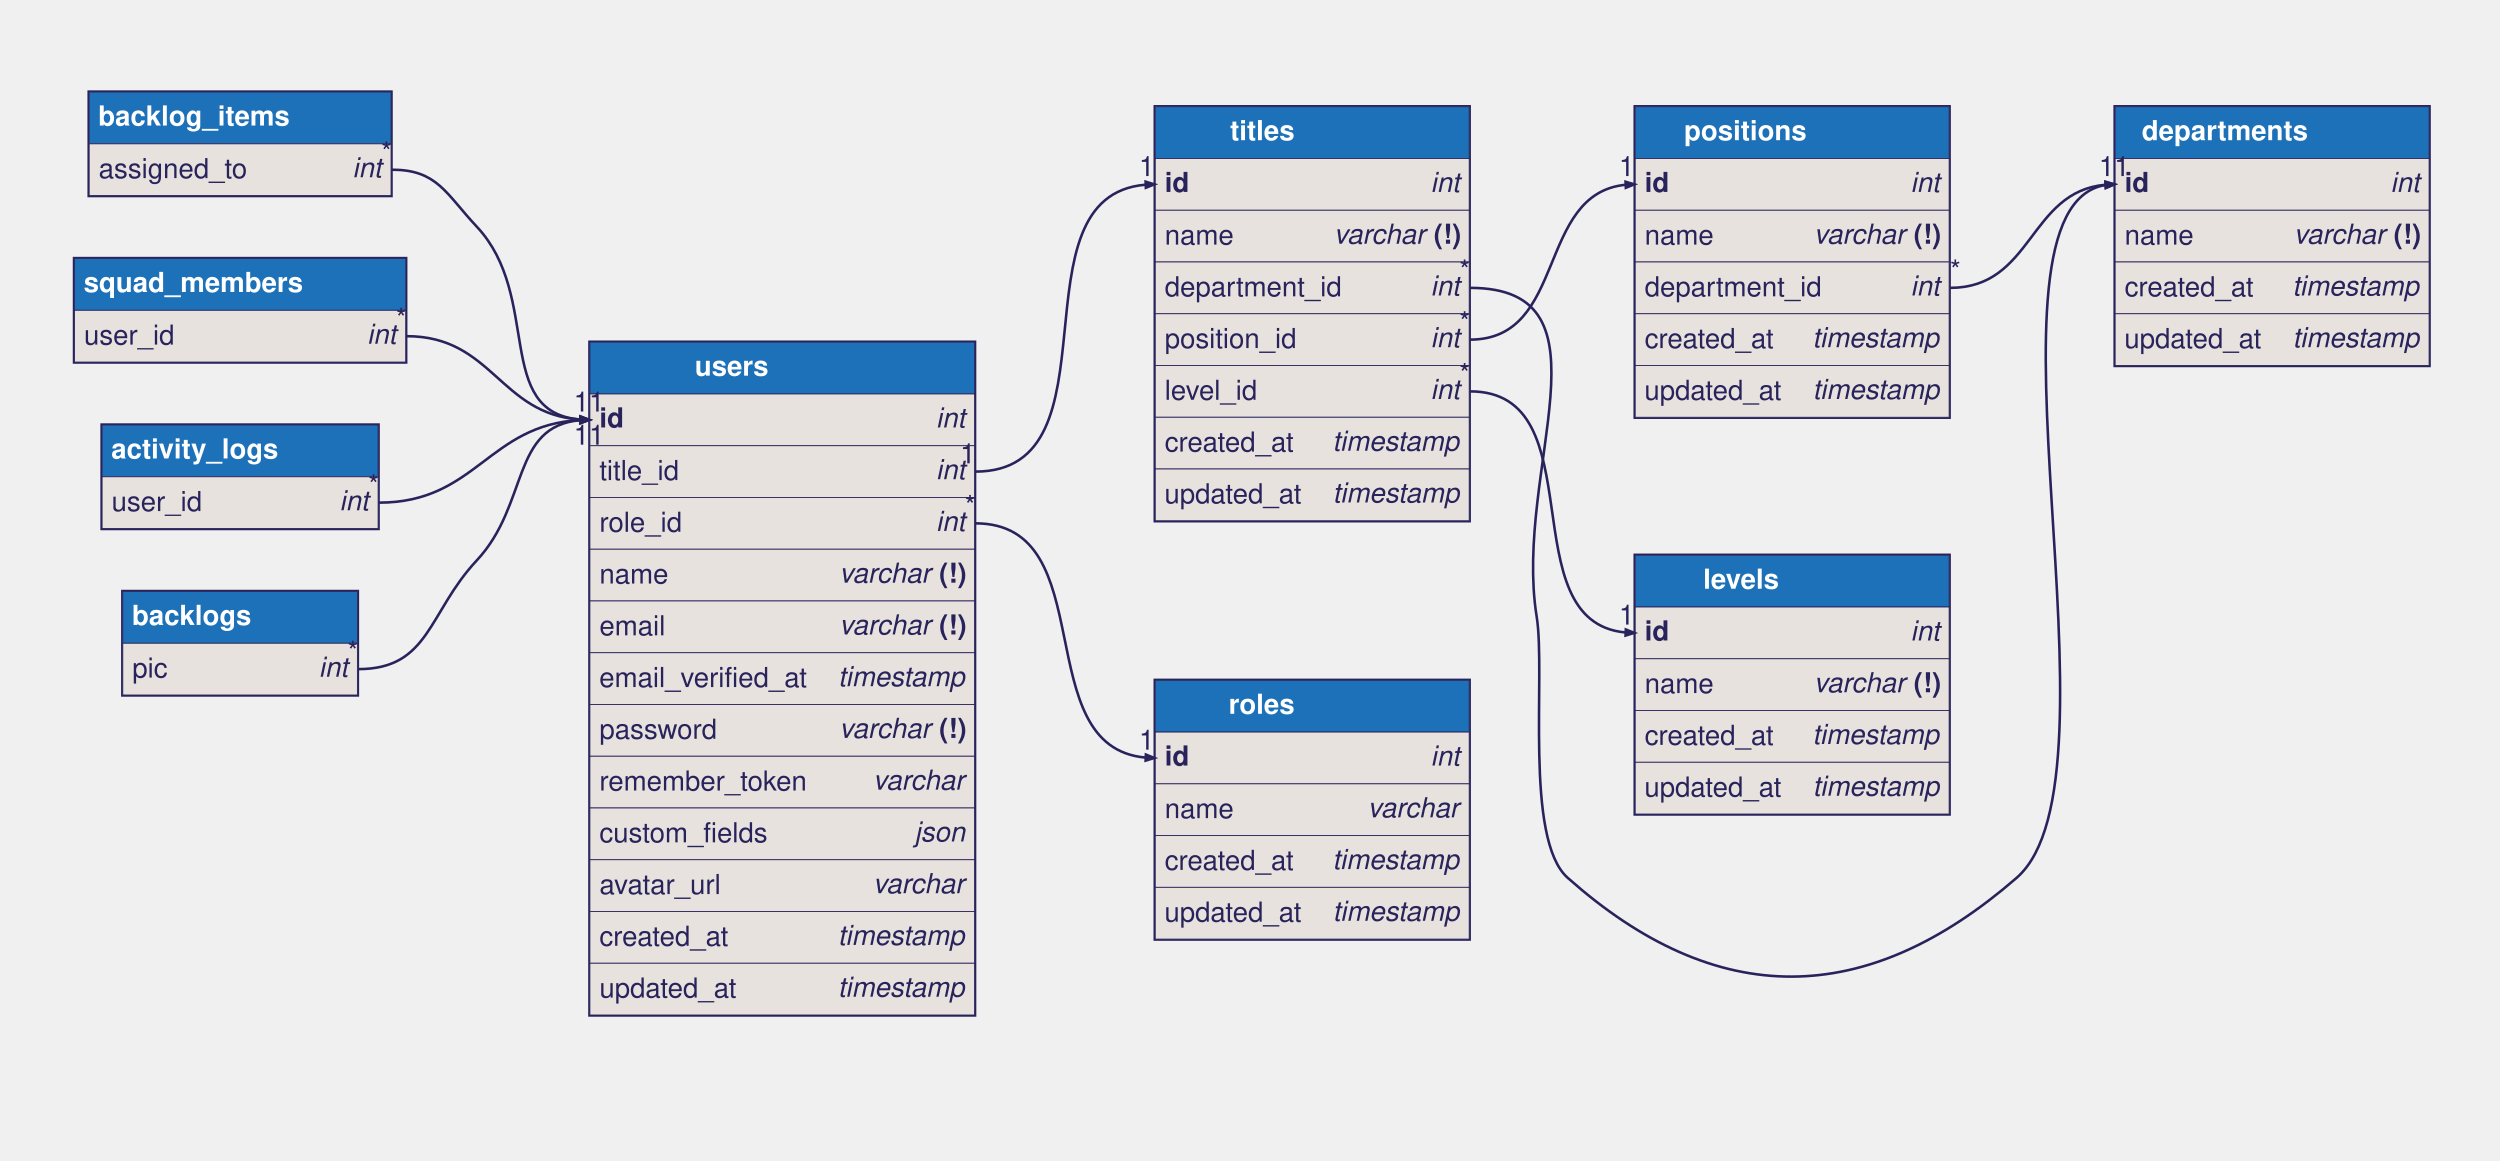
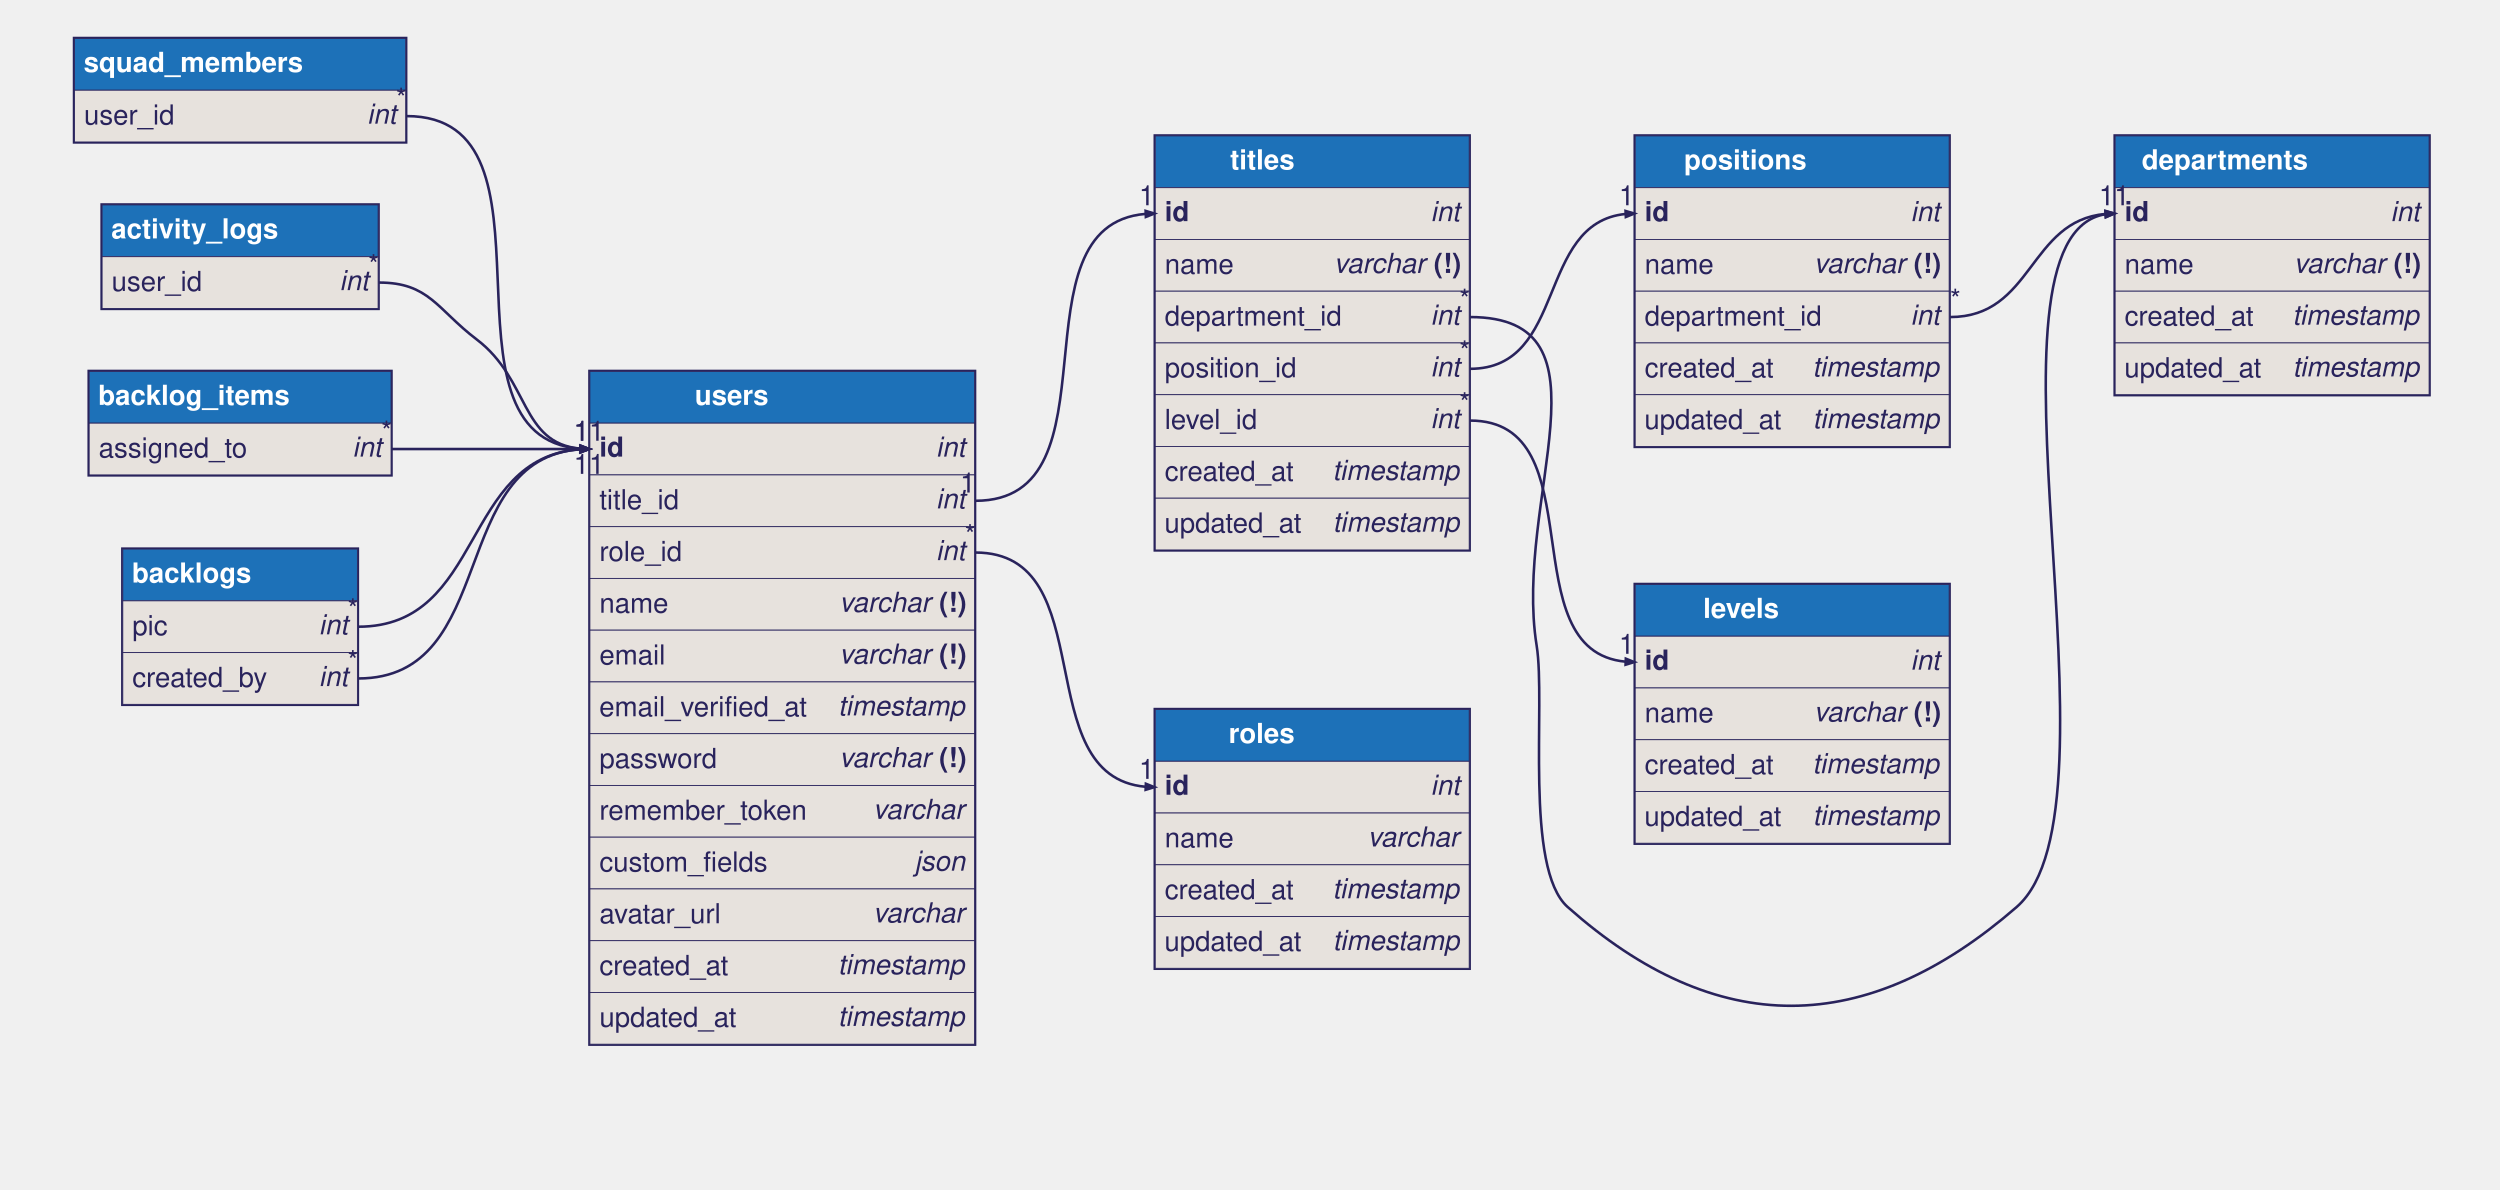
- <svg xmlns="http://www.w3.org/2000/svg" width="2898pt" height="1345pt" viewBox="0.00 0.00 2898.40 1345.05">
-   <g id="graph0" class="graph" transform="scale(1 1) rotate(0) translate(4 1341.05)">
+ <svg xmlns="http://www.w3.org/2000/svg" width="2898pt" height="1379pt" viewBox="0.00 0.00 2898.40 1378.73">
+   <g id="graph0" class="graph" transform="scale(1 1) rotate(0) translate(4 1374.73)">
    <g id="roles" class="node">
      <ellipse fill="none" stroke="black" stroke-width="0" cx="1517.33" cy="-402.37" rx="260.43" ry="214.92" />
      <polygon fill="#1d71b8" stroke="transparent" points="1335.33,-492.37 1335.33,-552.37 1699.33,-552.37 1699.33,-492.37 1335.33,-492.37" />
      <polygon fill="none" stroke="#29235c" points="1335.33,-492.37 1335.33,-552.37 1699.33,-552.37 1699.33,-492.37 1335.33,-492.37" />
      <text text-anchor="start" x="1420.41" y="-513.57" font-family="Helvetica,sans-Serif" font-weight="bold" font-size="32.00" fill="#ffffff">       roles       </text>
      <polygon fill="#e7e2dd" stroke="transparent" points="1335.33,-432.37 1335.33,-492.37 1699.33,-492.37 1699.33,-432.37 1335.33,-432.37" />
      <polygon fill="none" stroke="#29235c" points="1335.33,-432.37 1335.33,-492.37 1699.33,-492.37 1699.33,-432.37 1335.33,-432.37" />
      <text text-anchor="start" x="1346.33" y="-453.57" font-family="Helvetica,sans-Serif" font-weight="bold" font-size="32.00" fill="#29235c">id</text>
      <text text-anchor="start" x="1371.22" y="-453.57" font-family="Helvetica,sans-Serif" font-size="32.00" fill="#29235c">    </text>
      <text text-anchor="start" x="1654.54" y="-453.57" font-family="Helvetica,sans-Serif" font-style="italic" font-size="32.00" fill="#29235c">int</text>
      <polygon fill="#e7e2dd" stroke="transparent" points="1335.33,-372.37 1335.33,-432.37 1699.33,-432.37 1699.33,-372.37 1335.33,-372.37" />
      <polygon fill="none" stroke="#29235c" points="1335.33,-372.37 1335.33,-432.37 1699.33,-432.37 1699.33,-372.37 1335.33,-372.37" />
      <text text-anchor="start" x="1346.33" y="-392.57" font-family="Helvetica,sans-Serif" font-size="32.00" fill="#29235c">name    </text>
      <text text-anchor="start" x="1581.65" y="-393.57" font-family="Helvetica,sans-Serif" font-style="italic" font-size="32.00" fill="#29235c">varchar</text>
      <polygon fill="#e7e2dd" stroke="transparent" points="1335.33,-312.37 1335.33,-372.37 1699.33,-372.37 1699.33,-312.37 1335.33,-312.37" />
      <polygon fill="none" stroke="#29235c" points="1335.33,-312.37 1335.33,-372.37 1699.33,-372.37 1699.33,-312.37 1335.33,-312.37" />
      <text text-anchor="start" x="1346.33" y="-332.57" font-family="Helvetica,sans-Serif" font-size="32.00" fill="#29235c">created_at    </text>
      <text text-anchor="start" x="1540.77" y="-333.57" font-family="Helvetica,sans-Serif" font-style="italic" font-size="32.00" fill="#29235c">timestamp</text>
      <polygon fill="#e7e2dd" stroke="transparent" points="1335.33,-252.37 1335.33,-312.37 1699.33,-312.37 1699.33,-252.37 1335.33,-252.37" />
      <polygon fill="none" stroke="#29235c" points="1335.33,-252.37 1335.33,-312.37 1699.33,-312.37 1699.33,-252.37 1335.33,-252.37" />
      <text text-anchor="start" x="1345.99" y="-272.57" font-family="Helvetica,sans-Serif" font-size="32.00" fill="#29235c">updated_at    </text>
      <text text-anchor="start" x="1541.05" y="-273.57" font-family="Helvetica,sans-Serif" font-style="italic" font-size="32.00" fill="#29235c">timestamp</text>
      <polygon fill="none" stroke="#29235c" stroke-width="2" points="1334.33,-251.37 1334.33,-553.37 1700.33,-553.37 1700.33,-251.37 1334.33,-251.37" />
    </g>
    <g id="levels" class="node">
      <ellipse fill="none" stroke="black" stroke-width="0" cx="2073.76" cy="-547.37" rx="260.43" ry="214.92" />
      <polygon fill="#1d71b8" stroke="transparent" points="1891.76,-637.37 1891.76,-697.37 2255.76,-697.37 2255.76,-637.37 1891.76,-637.37" />
      <polygon fill="none" stroke="#29235c" points="1891.76,-637.37 1891.76,-697.37 2255.76,-697.37 2255.76,-637.37 1891.76,-637.37" />
      <text text-anchor="start" x="1970.62" y="-658.57" font-family="Helvetica,sans-Serif" font-weight="bold" font-size="32.00" fill="#ffffff">       levels       </text>
      <polygon fill="#e7e2dd" stroke="transparent" points="1891.76,-577.37 1891.76,-637.37 2255.76,-637.37 2255.76,-577.37 1891.76,-577.37" />
      <polygon fill="none" stroke="#29235c" points="1891.76,-577.37 1891.76,-637.37 2255.76,-637.37 2255.76,-577.37 1891.76,-577.37" />
      <text text-anchor="start" x="1902.76" y="-598.57" font-family="Helvetica,sans-Serif" font-weight="bold" font-size="32.00" fill="#29235c">id</text>
      <text text-anchor="start" x="1927.65" y="-598.57" font-family="Helvetica,sans-Serif" font-size="32.00" fill="#29235c">    </text>
      <text text-anchor="start" x="2210.97" y="-598.57" font-family="Helvetica,sans-Serif" font-style="italic" font-size="32.00" fill="#29235c">int</text>
      <polygon fill="#e7e2dd" stroke="transparent" points="1891.76,-517.37 1891.76,-577.37 2255.76,-577.37 2255.76,-517.37 1891.76,-517.37" />
      <polygon fill="none" stroke="#29235c" points="1891.76,-517.37 1891.76,-577.37 2255.76,-577.37 2255.76,-517.37 1891.76,-517.37" />
      <text text-anchor="start" x="1902.76" y="-537.57" font-family="Helvetica,sans-Serif" font-size="32.00" fill="#29235c">name    </text>
      <text text-anchor="start" x="2098.99" y="-538.57" font-family="Helvetica,sans-Serif" font-style="italic" font-size="32.00" fill="#29235c">varchar</text>
      <text text-anchor="start" x="2205.67" y="-538.57" font-family="Helvetica,sans-Serif" font-size="32.00" fill="#29235c"> </text>
      <text text-anchor="start" x="2214.56" y="-538.57" font-family="Helvetica,sans-Serif" font-weight="bold" font-size="32.00" fill="#29235c">(!)</text>
      <polygon fill="#e7e2dd" stroke="transparent" points="1891.76,-457.37 1891.76,-517.37 2255.76,-517.37 2255.76,-457.37 1891.76,-457.37" />
      <polygon fill="none" stroke="#29235c" points="1891.76,-457.37 1891.76,-517.37 2255.76,-517.37 2255.76,-457.37 1891.76,-457.37" />
      <text text-anchor="start" x="1902.76" y="-477.57" font-family="Helvetica,sans-Serif" font-size="32.00" fill="#29235c">created_at    </text>
      <text text-anchor="start" x="2097.2" y="-478.57" font-family="Helvetica,sans-Serif" font-style="italic" font-size="32.00" fill="#29235c">timestamp</text>
      <polygon fill="#e7e2dd" stroke="transparent" points="1891.76,-397.37 1891.76,-457.37 2255.76,-457.37 2255.76,-397.37 1891.76,-397.37" />
      <polygon fill="none" stroke="#29235c" points="1891.76,-397.37 1891.76,-457.37 2255.76,-457.37 2255.76,-397.37 1891.76,-397.37" />
      <text text-anchor="start" x="1902.42" y="-417.57" font-family="Helvetica,sans-Serif" font-size="32.00" fill="#29235c">updated_at    </text>
      <text text-anchor="start" x="2097.48" y="-418.57" font-family="Helvetica,sans-Serif" font-style="italic" font-size="32.00" fill="#29235c">timestamp</text>
      <polygon fill="none" stroke="#29235c" stroke-width="2" points="1890.76,-396.37 1890.76,-698.37 2256.76,-698.37 2256.76,-396.37 1890.76,-396.37" />
    </g>
    <g id="positions" class="node">
      <ellipse fill="none" stroke="black" stroke-width="0" cx="2073.76" cy="-1037.37" rx="260.43" ry="257.27" />
      <polygon fill="#1d71b8" stroke="transparent" points="1891.76,-1157.37 1891.76,-1217.37 2255.76,-1217.37 2255.76,-1157.37 1891.76,-1157.37" />
      <polygon fill="none" stroke="#29235c" points="1891.76,-1157.37 1891.76,-1217.37 2255.76,-1217.37 2255.76,-1157.37 1891.76,-1157.37" />
      <text text-anchor="start" x="1948.38" y="-1178.57" font-family="Helvetica,sans-Serif" font-weight="bold" font-size="32.00" fill="#ffffff">       positions       </text>
      <polygon fill="#e7e2dd" stroke="transparent" points="1891.76,-1097.37 1891.76,-1157.37 2255.76,-1157.37 2255.76,-1097.37 1891.76,-1097.37" />
      <polygon fill="none" stroke="#29235c" points="1891.76,-1097.37 1891.76,-1157.37 2255.76,-1157.37 2255.76,-1097.37 1891.76,-1097.37" />
      <text text-anchor="start" x="1902.76" y="-1118.57" font-family="Helvetica,sans-Serif" font-weight="bold" font-size="32.00" fill="#29235c">id</text>
      <text text-anchor="start" x="1927.65" y="-1118.57" font-family="Helvetica,sans-Serif" font-size="32.00" fill="#29235c">    </text>
      <text text-anchor="start" x="2210.97" y="-1118.57" font-family="Helvetica,sans-Serif" font-style="italic" font-size="32.00" fill="#29235c">int</text>
      <polygon fill="#e7e2dd" stroke="transparent" points="1891.76,-1037.37 1891.76,-1097.37 2255.76,-1097.37 2255.76,-1037.37 1891.76,-1037.37" />
      <polygon fill="none" stroke="#29235c" points="1891.76,-1037.37 1891.76,-1097.37 2255.76,-1097.37 2255.76,-1037.37 1891.76,-1037.37" />
      <text text-anchor="start" x="1902.76" y="-1057.57" font-family="Helvetica,sans-Serif" font-size="32.00" fill="#29235c">name    </text>
      <text text-anchor="start" x="2098.99" y="-1058.57" font-family="Helvetica,sans-Serif" font-style="italic" font-size="32.00" fill="#29235c">varchar</text>
      <text text-anchor="start" x="2205.67" y="-1058.57" font-family="Helvetica,sans-Serif" font-size="32.00" fill="#29235c"> </text>
      <text text-anchor="start" x="2214.56" y="-1058.57" font-family="Helvetica,sans-Serif" font-weight="bold" font-size="32.00" fill="#29235c">(!)</text>
      <polygon fill="#e7e2dd" stroke="transparent" points="1891.76,-977.37 1891.76,-1037.37 2255.76,-1037.37 2255.76,-977.37 1891.76,-977.37" />
      <polygon fill="none" stroke="#29235c" points="1891.76,-977.37 1891.76,-1037.37 2255.76,-1037.37 2255.76,-977.37 1891.76,-977.37" />
      <text text-anchor="start" x="1902.76" y="-997.57" font-family="Helvetica,sans-Serif" font-size="32.00" fill="#29235c">department_id    </text>
      <text text-anchor="start" x="2210.97" y="-998.57" font-family="Helvetica,sans-Serif" font-style="italic" font-size="32.00" fill="#29235c">int</text>
      <polygon fill="#e7e2dd" stroke="transparent" points="1891.76,-917.37 1891.76,-977.37 2255.76,-977.37 2255.76,-917.37 1891.76,-917.37" />
      <polygon fill="none" stroke="#29235c" points="1891.76,-917.37 1891.76,-977.37 2255.76,-977.37 2255.76,-917.37 1891.76,-917.37" />
      <text text-anchor="start" x="1902.76" y="-937.57" font-family="Helvetica,sans-Serif" font-size="32.00" fill="#29235c">created_at    </text>
      <text text-anchor="start" x="2097.2" y="-938.57" font-family="Helvetica,sans-Serif" font-style="italic" font-size="32.00" fill="#29235c">timestamp</text>
      <polygon fill="#e7e2dd" stroke="transparent" points="1891.76,-857.37 1891.76,-917.37 2255.76,-917.37 2255.76,-857.37 1891.76,-857.37" />
      <polygon fill="none" stroke="#29235c" points="1891.76,-857.37 1891.76,-917.37 2255.76,-917.37 2255.76,-857.37 1891.76,-857.37" />
      <text text-anchor="start" x="1902.42" y="-877.57" font-family="Helvetica,sans-Serif" font-size="32.00" fill="#29235c">updated_at    </text>
      <text text-anchor="start" x="2097.48" y="-878.57" font-family="Helvetica,sans-Serif" font-style="italic" font-size="32.00" fill="#29235c">timestamp</text>
      <polygon fill="none" stroke="#29235c" stroke-width="2" points="1890.76,-856.37 1890.76,-1218.37 2256.76,-1218.37 2256.76,-856.37 1890.76,-856.37" />
    </g>
    <g id="departments" class="node">
      <ellipse fill="none" stroke="black" stroke-width="0" cx="2630.19" cy="-1067.37" rx="260.43" ry="214.92" />
      <polygon fill="#1d71b8" stroke="transparent" points="2448.19,-1157.37 2448.19,-1217.37 2812.19,-1217.37 2812.19,-1157.37 2448.19,-1157.37" />
      <polygon fill="none" stroke="#29235c" points="2448.19,-1157.37 2448.19,-1217.37 2812.19,-1217.37 2812.19,-1157.37 2448.19,-1157.37" />
      <text text-anchor="start" x="2479.03" y="-1178.57" font-family="Helvetica,sans-Serif" font-weight="bold" font-size="32.00" fill="#ffffff">       departments       </text>
      <polygon fill="#e7e2dd" stroke="transparent" points="2448.19,-1097.37 2448.19,-1157.37 2812.19,-1157.37 2812.19,-1097.37 2448.19,-1097.37" />
      <polygon fill="none" stroke="#29235c" points="2448.19,-1097.37 2448.19,-1157.37 2812.19,-1157.37 2812.19,-1097.37 2448.19,-1097.37" />
      <text text-anchor="start" x="2459.19" y="-1118.57" font-family="Helvetica,sans-Serif" font-weight="bold" font-size="32.00" fill="#29235c">id</text>
      <text text-anchor="start" x="2484.08" y="-1118.57" font-family="Helvetica,sans-Serif" font-size="32.00" fill="#29235c">    </text>
      <text text-anchor="start" x="2767.41" y="-1118.57" font-family="Helvetica,sans-Serif" font-style="italic" font-size="32.00" fill="#29235c">int</text>
      <polygon fill="#e7e2dd" stroke="transparent" points="2448.19,-1037.37 2448.19,-1097.37 2812.19,-1097.37 2812.19,-1037.37 2448.19,-1037.37" />
      <polygon fill="none" stroke="#29235c" points="2448.19,-1037.37 2448.19,-1097.37 2812.19,-1097.37 2812.19,-1037.37 2448.19,-1037.37" />
      <text text-anchor="start" x="2459.19" y="-1057.57" font-family="Helvetica,sans-Serif" font-size="32.00" fill="#29235c">name    </text>
      <text text-anchor="start" x="2655.42" y="-1058.57" font-family="Helvetica,sans-Serif" font-style="italic" font-size="32.00" fill="#29235c">varchar</text>
      <text text-anchor="start" x="2762.1" y="-1058.57" font-family="Helvetica,sans-Serif" font-size="32.00" fill="#29235c"> </text>
      <text text-anchor="start" x="2770.99" y="-1058.57" font-family="Helvetica,sans-Serif" font-weight="bold" font-size="32.00" fill="#29235c">(!)</text>
      <polygon fill="#e7e2dd" stroke="transparent" points="2448.19,-977.37 2448.19,-1037.37 2812.19,-1037.37 2812.19,-977.37 2448.19,-977.37" />
      <polygon fill="none" stroke="#29235c" points="2448.19,-977.37 2448.19,-1037.37 2812.19,-1037.37 2812.19,-977.37 2448.19,-977.37" />
      <text text-anchor="start" x="2459.19" y="-997.57" font-family="Helvetica,sans-Serif" font-size="32.00" fill="#29235c">created_at    </text>
      <text text-anchor="start" x="2653.63" y="-998.57" font-family="Helvetica,sans-Serif" font-style="italic" font-size="32.00" fill="#29235c">timestamp</text>
      <polygon fill="#e7e2dd" stroke="transparent" points="2448.19,-917.37 2448.19,-977.37 2812.19,-977.37 2812.19,-917.37 2448.19,-917.37" />
      <polygon fill="none" stroke="#29235c" points="2448.19,-917.37 2448.19,-977.37 2812.19,-977.37 2812.19,-917.37 2448.19,-917.37" />
      <text text-anchor="start" x="2458.85" y="-937.57" font-family="Helvetica,sans-Serif" font-size="32.00" fill="#29235c">updated_at    </text>
      <text text-anchor="start" x="2653.91" y="-938.57" font-family="Helvetica,sans-Serif" font-style="italic" font-size="32.00" fill="#29235c">timestamp</text>
      <polygon fill="none" stroke="#29235c" stroke-width="2" points="2447.19,-916.37 2447.19,-1218.37 2813.19,-1218.37 2813.19,-916.37 2447.19,-916.37" />
    </g>
    <g id="edge2" class="edge">
      <path fill="none" stroke="#29235c" stroke-width="3" d="M2256.76,-1007.37C2353.28,-1007.37 2347.69,-1119.08 2437.03,-1126.94" />
      <polygon fill="#29235c" stroke="#29235c" stroke-width="3" points="2437.05,-1130.44 2447.19,-1127.37 2437.35,-1123.45 2437.05,-1130.44" />
      <text text-anchor="middle" x="2438.29" y="-1136.97" font-family="Helvetica,sans-Serif" font-size="32.00" fill="#29235c">1</text>
      <text text-anchor="middle" x="2262.98" y="-1016.97" font-family="Helvetica,sans-Serif" font-size="32.00" fill="#29235c">*</text>
    </g>
    <g id="titles" class="node">
      <ellipse fill="none" stroke="black" stroke-width="0" cx="1517.33" cy="-977.37" rx="260.43" ry="342.48" />
      <polygon fill="#1d71b8" stroke="transparent" points="1335.33,-1157.37 1335.33,-1217.37 1699.33,-1217.37 1699.33,-1157.37 1335.33,-1157.37" />
      <polygon fill="none" stroke="#29235c" points="1335.33,-1157.37 1335.33,-1217.37 1699.33,-1217.37 1699.33,-1157.37 1335.33,-1157.37" />
      <text text-anchor="start" x="1422.19" y="-1178.57" font-family="Helvetica,sans-Serif" font-weight="bold" font-size="32.00" fill="#ffffff">       titles       </text>
      <polygon fill="#e7e2dd" stroke="transparent" points="1335.33,-1097.37 1335.33,-1157.37 1699.33,-1157.37 1699.33,-1097.37 1335.33,-1097.37" />
      <polygon fill="none" stroke="#29235c" points="1335.33,-1097.37 1335.33,-1157.37 1699.33,-1157.37 1699.33,-1097.37 1335.33,-1097.37" />
      <text text-anchor="start" x="1346.33" y="-1118.57" font-family="Helvetica,sans-Serif" font-weight="bold" font-size="32.00" fill="#29235c">id</text>
      <text text-anchor="start" x="1371.22" y="-1118.57" font-family="Helvetica,sans-Serif" font-size="32.00" fill="#29235c">    </text>
      <text text-anchor="start" x="1654.54" y="-1118.57" font-family="Helvetica,sans-Serif" font-style="italic" font-size="32.00" fill="#29235c">int</text>
      <polygon fill="#e7e2dd" stroke="transparent" points="1335.33,-1037.37 1335.33,-1097.37 1699.33,-1097.37 1699.33,-1037.37 1335.33,-1037.37" />
      <polygon fill="none" stroke="#29235c" points="1335.33,-1037.37 1335.33,-1097.37 1699.33,-1097.37 1699.33,-1037.37 1335.33,-1037.37" />
      <text text-anchor="start" x="1346.33" y="-1057.57" font-family="Helvetica,sans-Serif" font-size="32.00" fill="#29235c">name    </text>
      <text text-anchor="start" x="1542.56" y="-1058.57" font-family="Helvetica,sans-Serif" font-style="italic" font-size="32.00" fill="#29235c">varchar</text>
      <text text-anchor="start" x="1649.24" y="-1058.57" font-family="Helvetica,sans-Serif" font-size="32.00" fill="#29235c"> </text>
      <text text-anchor="start" x="1658.13" y="-1058.57" font-family="Helvetica,sans-Serif" font-weight="bold" font-size="32.00" fill="#29235c">(!)</text>
      <polygon fill="#e7e2dd" stroke="transparent" points="1335.33,-977.37 1335.33,-1037.37 1699.33,-1037.37 1699.33,-977.37 1335.33,-977.37" />
      <polygon fill="none" stroke="#29235c" points="1335.33,-977.37 1335.33,-1037.37 1699.33,-1037.37 1699.33,-977.37 1335.33,-977.37" />
      <text text-anchor="start" x="1346.33" y="-997.57" font-family="Helvetica,sans-Serif" font-size="32.00" fill="#29235c">department_id    </text>
      <text text-anchor="start" x="1654.54" y="-998.57" font-family="Helvetica,sans-Serif" font-style="italic" font-size="32.00" fill="#29235c">int</text>
      <polygon fill="#e7e2dd" stroke="transparent" points="1335.33,-917.37 1335.33,-977.37 1699.33,-977.37 1699.33,-917.37 1335.33,-917.37" />
      <polygon fill="none" stroke="#29235c" points="1335.33,-917.37 1335.33,-977.37 1699.33,-977.37 1699.33,-917.37 1335.33,-917.37" />
      <text text-anchor="start" x="1346.33" y="-937.57" font-family="Helvetica,sans-Serif" font-size="32.00" fill="#29235c">position_id    </text>
      <text text-anchor="start" x="1654.54" y="-938.57" font-family="Helvetica,sans-Serif" font-style="italic" font-size="32.00" fill="#29235c">int</text>
      <polygon fill="#e7e2dd" stroke="transparent" points="1335.33,-857.37 1335.33,-917.37 1699.33,-917.37 1699.33,-857.37 1335.33,-857.37" />
      <polygon fill="none" stroke="#29235c" points="1335.33,-857.37 1335.33,-917.37 1699.33,-917.37 1699.33,-857.37 1335.33,-857.37" />
      <text text-anchor="start" x="1346.33" y="-877.57" font-family="Helvetica,sans-Serif" font-size="32.00" fill="#29235c">level_id    </text>
      <text text-anchor="start" x="1654.54" y="-878.57" font-family="Helvetica,sans-Serif" font-style="italic" font-size="32.00" fill="#29235c">int</text>
      <polygon fill="#e7e2dd" stroke="transparent" points="1335.33,-797.37 1335.33,-857.37 1699.33,-857.37 1699.33,-797.37 1335.33,-797.37" />
      <polygon fill="none" stroke="#29235c" points="1335.33,-797.37 1335.33,-857.37 1699.33,-857.37 1699.33,-797.37 1335.33,-797.37" />
      <text text-anchor="start" x="1346.33" y="-817.57" font-family="Helvetica,sans-Serif" font-size="32.00" fill="#29235c">created_at    </text>
      <text text-anchor="start" x="1540.77" y="-818.57" font-family="Helvetica,sans-Serif" font-style="italic" font-size="32.00" fill="#29235c">timestamp</text>
      <polygon fill="#e7e2dd" stroke="transparent" points="1335.33,-737.37 1335.33,-797.37 1699.33,-797.37 1699.33,-737.37 1335.33,-737.37" />
      <polygon fill="none" stroke="#29235c" points="1335.33,-737.37 1335.33,-797.37 1699.33,-797.37 1699.33,-737.37 1335.33,-737.37" />
      <text text-anchor="start" x="1345.99" y="-757.57" font-family="Helvetica,sans-Serif" font-size="32.00" fill="#29235c">updated_at    </text>
      <text text-anchor="start" x="1541.05" y="-758.57" font-family="Helvetica,sans-Serif" font-style="italic" font-size="32.00" fill="#29235c">timestamp</text>
      <polygon fill="none" stroke="#29235c" stroke-width="2" points="1334.33,-736.37 1334.33,-1218.37 1700.33,-1218.37 1700.33,-736.37 1334.33,-736.37" />
    </g>
    <g id="edge8" class="edge">
      <path fill="none" stroke="#29235c" stroke-width="3" d="M1700.33,-887.37C1847.3,-887.37 1745.3,-620.34 1880.6,-607.83" />
      <polygon fill="#29235c" stroke="#29235c" stroke-width="3" points="1880.92,-611.32 1890.76,-607.37 1880.61,-604.32 1880.92,-611.32" />
      <text text-anchor="middle" x="1881.86" y="-616.97" font-family="Helvetica,sans-Serif" font-size="32.00" fill="#29235c">1</text>
      <text text-anchor="middle" x="1694.1" y="-896.97" font-family="Helvetica,sans-Serif" font-size="32.00" fill="#29235c">*</text>
    </g>
    <g id="edge6" class="edge">
      <path fill="none" stroke="#29235c" stroke-width="3" d="M1700.33,-947.37C1813.26,-947.37 1776.72,-1116.64 1880.61,-1126.89" />
      <polygon fill="#29235c" stroke="#29235c" stroke-width="3" points="1880.6,-1130.39 1890.76,-1127.37 1880.94,-1123.4 1880.6,-1130.39" />
      <text text-anchor="middle" x="1881.86" y="-1136.97" font-family="Helvetica,sans-Serif" font-size="32.00" fill="#29235c">1</text>
      <text text-anchor="middle" x="1694.1" y="-956.97" font-family="Helvetica,sans-Serif" font-size="32.00" fill="#29235c">*</text>
    </g>
    <g id="edge4" class="edge">
      <path fill="none" stroke="#29235c" stroke-width="3" d="M1700.33,-1007.37C1873.1,-1007.37 1750.17,-796.97 1777.54,-626.37 1788.28,-559.42 1762.85,-368.4 1813.54,-323.37 1986.48,-169.77 2159.39,-171.65 2333.97,-323.37 2467.5,-439.41 2274.57,-1100.81 2437.05,-1126.6" />
      <polygon fill="#29235c" stroke="#29235c" stroke-width="3" points="2436.95,-1130.1 2447.19,-1127.37 2437.48,-1123.12 2436.95,-1130.1" />
      <text text-anchor="middle" x="2456.08" y="-1136.97" font-family="Helvetica,sans-Serif" font-size="32.00" fill="#29235c">1</text>
      <text text-anchor="middle" x="1694.1" y="-1016.97" font-family="Helvetica,sans-Serif" font-size="32.00" fill="#29235c">*</text>
    </g>
    <g id="users" class="node">
      <ellipse fill="none" stroke="black" stroke-width="0" cx="902.91" cy="-554.37" rx="318.4" ry="554.24" />
      <polygon fill="#1d71b8" stroke="transparent" points="679.91,-884.37 679.91,-944.37 1125.91,-944.37 1125.91,-884.37 679.91,-884.37" />
      <polygon fill="none" stroke="#29235c" points="679.91,-884.37 679.91,-944.37 1125.91,-944.37 1125.91,-884.37 679.91,-884.37" />
      <text text-anchor="start" x="801.55" y="-905.57" font-family="Helvetica,sans-Serif" font-weight="bold" font-size="32.00" fill="#ffffff">       users       </text>
      <polygon fill="#e7e2dd" stroke="transparent" points="679.91,-824.37 679.91,-884.37 1125.91,-884.37 1125.91,-824.37 679.91,-824.37" />
      <polygon fill="none" stroke="#29235c" points="679.91,-824.37 679.91,-884.37 1125.91,-884.37 1125.91,-824.37 679.91,-824.37" />
      <text text-anchor="start" x="690.91" y="-845.57" font-family="Helvetica,sans-Serif" font-weight="bold" font-size="32.00" fill="#29235c">id</text>
      <text text-anchor="start" x="715.8" y="-845.57" font-family="Helvetica,sans-Serif" font-size="32.00" fill="#29235c">    </text>
      <text text-anchor="start" x="1081.13" y="-845.57" font-family="Helvetica,sans-Serif" font-style="italic" font-size="32.00" fill="#29235c">int</text>
      <polygon fill="#e7e2dd" stroke="transparent" points="679.91,-764.37 679.91,-824.37 1125.91,-824.37 1125.91,-764.37 679.91,-764.37" />
      <polygon fill="none" stroke="#29235c" points="679.91,-764.37 679.91,-824.37 1125.91,-824.37 1125.91,-764.37 679.91,-764.37" />
      <text text-anchor="start" x="690.91" y="-784.57" font-family="Helvetica,sans-Serif" font-size="32.00" fill="#29235c">title_id    </text>
      <text text-anchor="start" x="1081.13" y="-785.57" font-family="Helvetica,sans-Serif" font-style="italic" font-size="32.00" fill="#29235c">int</text>
      <polygon fill="#e7e2dd" stroke="transparent" points="679.91,-704.37 679.91,-764.37 1125.91,-764.37 1125.91,-704.37 679.91,-704.37" />
      <polygon fill="none" stroke="#29235c" points="679.91,-704.37 679.91,-764.37 1125.91,-764.37 1125.91,-704.37 679.91,-704.37" />
      <text text-anchor="start" x="690.91" y="-724.57" font-family="Helvetica,sans-Serif" font-size="32.00" fill="#29235c">role_id    </text>
      <text text-anchor="start" x="1081.13" y="-725.57" font-family="Helvetica,sans-Serif" font-style="italic" font-size="32.00" fill="#29235c">int</text>
      <polygon fill="#e7e2dd" stroke="transparent" points="679.91,-644.37 679.91,-704.37 1125.91,-704.37 1125.91,-644.37 679.91,-644.37" />
      <polygon fill="none" stroke="#29235c" points="679.91,-644.37 679.91,-704.37 1125.91,-704.37 1125.91,-644.37 679.91,-644.37" />
      <text text-anchor="start" x="690.91" y="-664.57" font-family="Helvetica,sans-Serif" font-size="32.00" fill="#29235c">name    </text>
      <text text-anchor="start" x="969.15" y="-665.57" font-family="Helvetica,sans-Serif" font-style="italic" font-size="32.00" fill="#29235c">varchar</text>
      <text text-anchor="start" x="1075.82" y="-665.57" font-family="Helvetica,sans-Serif" font-size="32.00" fill="#29235c"> </text>
      <text text-anchor="start" x="1084.71" y="-665.57" font-family="Helvetica,sans-Serif" font-weight="bold" font-size="32.00" fill="#29235c">(!)</text>
      <polygon fill="#e7e2dd" stroke="transparent" points="679.91,-584.37 679.91,-644.37 1125.91,-644.37 1125.91,-584.37 679.91,-584.37" />
      <polygon fill="none" stroke="#29235c" points="679.91,-584.37 679.91,-644.37 1125.91,-644.37 1125.91,-584.37 679.91,-584.37" />
      <text text-anchor="start" x="690.91" y="-604.57" font-family="Helvetica,sans-Serif" font-size="32.00" fill="#29235c">email    </text>
      <text text-anchor="start" x="969.15" y="-605.57" font-family="Helvetica,sans-Serif" font-style="italic" font-size="32.00" fill="#29235c">varchar</text>
      <text text-anchor="start" x="1075.82" y="-605.57" font-family="Helvetica,sans-Serif" font-size="32.00" fill="#29235c"> </text>
      <text text-anchor="start" x="1084.71" y="-605.57" font-family="Helvetica,sans-Serif" font-weight="bold" font-size="32.00" fill="#29235c">(!)</text>
      <polygon fill="#e7e2dd" stroke="transparent" points="679.91,-524.37 679.91,-584.37 1125.91,-584.37 1125.91,-524.37 679.91,-524.37" />
      <polygon fill="none" stroke="#29235c" points="679.91,-524.37 679.91,-584.37 1125.91,-584.37 1125.91,-524.37 679.91,-524.37" />
      <text text-anchor="start" x="690.72" y="-544.57" font-family="Helvetica,sans-Serif" font-size="32.00" fill="#29235c">email_verified_at    </text>
      <text text-anchor="start" x="967.63" y="-545.57" font-family="Helvetica,sans-Serif" font-style="italic" font-size="32.00" fill="#29235c">timestamp</text>
      <polygon fill="#e7e2dd" stroke="transparent" points="679.91,-464.37 679.91,-524.37 1125.91,-524.37 1125.91,-464.37 679.91,-464.37" />
      <polygon fill="none" stroke="#29235c" points="679.91,-464.37 679.91,-524.37 1125.91,-524.37 1125.91,-464.37 679.91,-464.37" />
      <text text-anchor="start" x="690.91" y="-484.57" font-family="Helvetica,sans-Serif" font-size="32.00" fill="#29235c">password    </text>
      <text text-anchor="start" x="969.15" y="-485.57" font-family="Helvetica,sans-Serif" font-style="italic" font-size="32.00" fill="#29235c">varchar</text>
      <text text-anchor="start" x="1075.82" y="-485.57" font-family="Helvetica,sans-Serif" font-size="32.00" fill="#29235c"> </text>
      <text text-anchor="start" x="1084.71" y="-485.57" font-family="Helvetica,sans-Serif" font-weight="bold" font-size="32.00" fill="#29235c">(!)</text>
      <polygon fill="#e7e2dd" stroke="transparent" points="679.91,-404.37 679.91,-464.37 1125.91,-464.37 1125.91,-404.37 679.91,-404.37" />
      <polygon fill="none" stroke="#29235c" points="679.91,-404.37 679.91,-464.37 1125.91,-464.37 1125.91,-404.37 679.91,-404.37" />
      <text text-anchor="start" x="690.91" y="-424.57" font-family="Helvetica,sans-Serif" font-size="32.00" fill="#29235c">remember_token    </text>
      <text text-anchor="start" x="1008.24" y="-425.57" font-family="Helvetica,sans-Serif" font-style="italic" font-size="32.00" fill="#29235c">varchar</text>
      <polygon fill="#e7e2dd" stroke="transparent" points="679.91,-344.37 679.91,-404.37 1125.91,-404.37 1125.91,-344.37 679.91,-344.37" />
      <polygon fill="none" stroke="#29235c" points="679.91,-344.37 679.91,-404.37 1125.91,-404.37 1125.91,-344.37 679.91,-344.37" />
      <text text-anchor="start" x="690.91" y="-364.57" font-family="Helvetica,sans-Serif" font-size="32.00" fill="#29235c">custom_fields    </text>
      <text text-anchor="start" x="1056.23" y="-365.57" font-family="Helvetica,sans-Serif" font-style="italic" font-size="32.00" fill="#29235c">json</text>
      <polygon fill="#e7e2dd" stroke="transparent" points="679.91,-284.37 679.91,-344.37 1125.91,-344.37 1125.91,-284.37 679.91,-284.37" />
      <polygon fill="none" stroke="#29235c" points="679.91,-284.37 679.91,-344.37 1125.91,-344.37 1125.91,-284.37 679.91,-284.37" />
      <text text-anchor="start" x="690.91" y="-304.57" font-family="Helvetica,sans-Serif" font-size="32.00" fill="#29235c">avatar_url    </text>
      <text text-anchor="start" x="1008.24" y="-305.57" font-family="Helvetica,sans-Serif" font-style="italic" font-size="32.00" fill="#29235c">varchar</text>
      <polygon fill="#e7e2dd" stroke="transparent" points="679.91,-224.37 679.91,-284.37 1125.91,-284.37 1125.91,-224.37 679.91,-224.37" />
      <polygon fill="none" stroke="#29235c" points="679.91,-224.37 679.91,-284.37 1125.91,-284.37 1125.91,-224.37 679.91,-224.37" />
      <text text-anchor="start" x="690.91" y="-244.57" font-family="Helvetica,sans-Serif" font-size="32.00" fill="#29235c">created_at    </text>
      <text text-anchor="start" x="967.35" y="-245.57" font-family="Helvetica,sans-Serif" font-style="italic" font-size="32.00" fill="#29235c">timestamp</text>
      <polygon fill="#e7e2dd" stroke="transparent" points="679.91,-164.37 679.91,-224.37 1125.91,-224.37 1125.91,-164.37 679.91,-164.37" />
      <polygon fill="none" stroke="#29235c" points="679.91,-164.37 679.91,-224.37 1125.91,-224.37 1125.91,-164.37 679.91,-164.37" />
      <text text-anchor="start" x="690.91" y="-184.57" font-family="Helvetica,sans-Serif" font-size="32.00" fill="#29235c">updated_at    </text>
      <text text-anchor="start" x="967.35" y="-185.57" font-family="Helvetica,sans-Serif" font-style="italic" font-size="32.00" fill="#29235c">timestamp</text>
      <polygon fill="none" stroke="#29235c" stroke-width="2" points="678.91,-163.37 678.91,-945.37 1126.91,-945.37 1126.91,-163.37 678.91,-163.37" />
    </g>
    <g id="edge12" class="edge">
      <path fill="none" stroke="#29235c" stroke-width="3" d="M1126.91,-734.37C1275.38,-734.37 1186.69,-474.97 1324.04,-462.81" />
      <polygon fill="#29235c" stroke="#29235c" stroke-width="3" points="1324.49,-466.3 1334.33,-462.37 1324.19,-459.3 1324.49,-466.3" />
      <text text-anchor="middle" x="1325.43" y="-471.97" font-family="Helvetica,sans-Serif" font-size="32.00" fill="#29235c">1</text>
      <text text-anchor="middle" x="1120.69" y="-743.97" font-family="Helvetica,sans-Serif" font-size="32.00" fill="#29235c">*</text>
    </g>
    <g id="edge10" class="edge">
      <path fill="none" stroke="#29235c" stroke-width="3" d="M1126.91,-794.37C1297.7,-794.37 1165.63,-1113.85 1323.99,-1126.96" />
      <polygon fill="#29235c" stroke="#29235c" stroke-width="3" points="1324.19,-1130.47 1334.33,-1127.37 1324.47,-1123.47 1324.19,-1130.47" />
      <text text-anchor="middle" x="1325.43" y="-1136.97" font-family="Helvetica,sans-Serif" font-size="32.00" fill="#29235c">1</text>
      <text text-anchor="middle" x="1118.02" y="-803.97" font-family="Helvetica,sans-Serif" font-size="32.00" fill="#29235c">1</text>
    </g>
+     <g id="squad_members" class="node">
+       <ellipse fill="none" stroke="black" stroke-width="0" cx="274.36" cy="-1270.37" rx="274.21" ry="87.86" />
+       <polygon fill="#1d71b8" stroke="transparent" points="82.36,-1270.37 82.36,-1330.37 466.36,-1330.37 466.36,-1270.37 82.36,-1270.37" />
+       <polygon fill="none" stroke="#29235c" points="82.36,-1270.37 82.36,-1330.37 466.36,-1330.37 466.36,-1270.37 82.36,-1270.37" />
+       <text text-anchor="start" x="92.97" y="-1291.57" font-family="Helvetica,sans-Serif" font-weight="bold" font-size="32.00" fill="#ffffff">       squad_members       </text>
+       <polygon fill="#e7e2dd" stroke="transparent" points="82.36,-1210.37 82.36,-1270.37 466.36,-1270.37 466.36,-1210.37 82.36,-1210.37" />
+       <polygon fill="none" stroke="#29235c" points="82.36,-1210.37 82.36,-1270.37 466.36,-1270.37 466.36,-1210.37 82.36,-1210.37" />
+       <text text-anchor="start" x="93.36" y="-1230.57" font-family="Helvetica,sans-Serif" font-size="32.00" fill="#29235c">user_id    </text>
+       <text text-anchor="start" x="421.58" y="-1231.57" font-family="Helvetica,sans-Serif" font-style="italic" font-size="32.00" fill="#29235c">int</text>
+       <polygon fill="none" stroke="#29235c" stroke-width="2" points="81.36,-1209.37 81.36,-1331.37 467.36,-1331.37 467.36,-1209.37 81.36,-1209.37" />
+     </g>
+     <g id="edge14" class="edge">
+       <path fill="none" stroke="#29235c" stroke-width="3" d="M467.36,-1240.37C659.46,-1240.37 489.65,-868.19 668.67,-854.75" />
+       <polygon fill="#29235c" stroke="#29235c" stroke-width="3" points="669.05,-858.23 678.91,-854.37 668.79,-851.24 669.05,-858.23" />
+       <text text-anchor="middle" x="670.02" y="-863.97" font-family="Helvetica,sans-Serif" font-size="32.00" fill="#29235c">1</text>
+       <text text-anchor="middle" x="461.14" y="-1249.97" font-family="Helvetica,sans-Serif" font-size="32.00" fill="#29235c">*</text>
+     </g>
+     <g id="activity_logs" class="node">
+       <ellipse fill="none" stroke="black" stroke-width="0" cx="274.36" cy="-1077.37" rx="229.21" ry="87.86" />
+       <polygon fill="#1d71b8" stroke="transparent" points="114.36,-1077.37 114.36,-1137.37 434.36,-1137.37 434.36,-1077.37 114.36,-1077.37" />
+       <polygon fill="none" stroke="#29235c" points="114.36,-1077.37 114.36,-1137.37 434.36,-1137.37 434.36,-1077.37 114.36,-1077.37" />
+       <text text-anchor="start" x="124.99" y="-1098.57" font-family="Helvetica,sans-Serif" font-weight="bold" font-size="32.00" fill="#ffffff">       activity_logs       </text>
+       <polygon fill="#e7e2dd" stroke="transparent" points="114.36,-1017.37 114.36,-1077.37 434.36,-1077.37 434.36,-1017.37 114.36,-1017.37" />
+       <polygon fill="none" stroke="#29235c" points="114.36,-1017.37 114.36,-1077.37 434.36,-1077.37 434.36,-1017.37 114.36,-1017.37" />
+       <text text-anchor="start" x="125.36" y="-1037.57" font-family="Helvetica,sans-Serif" font-size="32.00" fill="#29235c">user_id    </text>
+       <text text-anchor="start" x="389.58" y="-1038.57" font-family="Helvetica,sans-Serif" font-style="italic" font-size="32.00" fill="#29235c">int</text>
+       <polygon fill="none" stroke="#29235c" stroke-width="2" points="113.36,-1016.37 113.36,-1138.37 435.36,-1138.37 435.36,-1016.37 113.36,-1016.37" />
+     </g>
+     <g id="edge16" class="edge">
+       <path fill="none" stroke="#29235c" stroke-width="3" d="M435.36,-1047.37C493.66,-1047.37 502.31,-1016.66 548.71,-981.37 610.17,-934.64 599.26,-861.33 668.58,-854.83" />
+       <polygon fill="#29235c" stroke="#29235c" stroke-width="3" points="669.08,-858.32 678.91,-854.37 668.77,-851.32 669.08,-858.32" />
+       <text text-anchor="middle" x="687.81" y="-863.97" font-family="Helvetica,sans-Serif" font-size="32.00" fill="#29235c">1</text>
+       <text text-anchor="middle" x="429.14" y="-1056.97" font-family="Helvetica,sans-Serif" font-size="32.00" fill="#29235c">*</text>
+     </g>
    <g id="backlog_items" class="node">
-       <ellipse fill="none" stroke="black" stroke-width="0" cx="274.36" cy="-1174.37" rx="250.13" ry="87.86" />
-       <polygon fill="#1d71b8" stroke="transparent" points="99.36,-1174.37 99.36,-1234.37 449.36,-1234.37 449.36,-1174.37 99.36,-1174.37" />
-       <polygon fill="none" stroke="#29235c" points="99.36,-1174.37 99.36,-1234.37 449.36,-1234.37 449.36,-1174.37 99.36,-1174.37" />
-       <text text-anchor="start" x="109.87" y="-1195.57" font-family="Helvetica,sans-Serif" font-weight="bold" font-size="32.00" fill="#ffffff">       backlog_items       </text>
-       <polygon fill="#e7e2dd" stroke="transparent" points="99.36,-1114.37 99.36,-1174.37 449.36,-1174.37 449.36,-1114.37 99.36,-1114.37" />
-       <polygon fill="none" stroke="#29235c" points="99.36,-1114.37 99.36,-1174.37 449.36,-1174.37 449.36,-1114.37 99.36,-1114.37" />
-       <text text-anchor="start" x="110.36" y="-1134.57" font-family="Helvetica,sans-Serif" font-size="32.00" fill="#29235c">assigned_to    </text>
-       <text text-anchor="start" x="404.58" y="-1135.57" font-family="Helvetica,sans-Serif" font-style="italic" font-size="32.00" fill="#29235c">int</text>
-       <polygon fill="none" stroke="#29235c" stroke-width="2" points="98.36,-1113.37 98.36,-1235.37 450.36,-1235.37 450.36,-1113.37 98.36,-1113.37" />
-     </g>
-     <g id="edge14" class="edge">
-       <path fill="none" stroke="#29235c" stroke-width="3" d="M450.36,-1144.37C503,-1144.37 512.71,-1116.78 548.71,-1078.37 625.01,-996.99 567.6,-863.07 668.63,-854.78" />
-       <polygon fill="#29235c" stroke="#29235c" stroke-width="3" points="669.06,-858.26 678.91,-854.37 668.78,-851.27 669.06,-858.26" />
+       <ellipse fill="none" stroke="black" stroke-width="0" cx="274.36" cy="-884.37" rx="250.13" ry="87.86" />
+       <polygon fill="#1d71b8" stroke="transparent" points="99.36,-884.37 99.36,-944.37 449.36,-944.37 449.36,-884.37 99.36,-884.37" />
+       <polygon fill="none" stroke="#29235c" points="99.36,-884.37 99.36,-944.37 449.36,-944.37 449.36,-884.37 99.36,-884.37" />
+       <text text-anchor="start" x="109.87" y="-905.57" font-family="Helvetica,sans-Serif" font-weight="bold" font-size="32.00" fill="#ffffff">       backlog_items       </text>
+       <polygon fill="#e7e2dd" stroke="transparent" points="99.36,-824.37 99.36,-884.37 449.36,-884.37 449.36,-824.37 99.36,-824.37" />
+       <polygon fill="none" stroke="#29235c" points="99.36,-824.37 99.36,-884.37 449.36,-884.37 449.36,-824.37 99.36,-824.37" />
+       <text text-anchor="start" x="110.36" y="-844.57" font-family="Helvetica,sans-Serif" font-size="32.00" fill="#29235c">assigned_to    </text>
+       <text text-anchor="start" x="404.58" y="-845.57" font-family="Helvetica,sans-Serif" font-style="italic" font-size="32.00" fill="#29235c">int</text>
+       <polygon fill="none" stroke="#29235c" stroke-width="2" points="98.36,-823.37 98.36,-945.37 450.36,-945.37 450.36,-823.37 98.36,-823.37" />
+     </g>
+     <g id="edge18" class="edge">
+       <path fill="none" stroke="#29235c" stroke-width="3" d="M450.36,-854.37C548.47,-854.37 575.51,-854.37 668.76,-854.37" />
+       <polygon fill="#29235c" stroke="#29235c" stroke-width="3" points="668.91,-857.87 678.91,-854.37 668.91,-850.87 668.91,-857.87" />
+       <text text-anchor="middle" x="670.02" y="-825.57" font-family="Helvetica,sans-Serif" font-size="32.00" fill="#29235c">1</text>
+       <text text-anchor="middle" x="444.14" y="-863.97" font-family="Helvetica,sans-Serif" font-size="32.00" fill="#29235c">*</text>
+     </g>
+     <g id="backlogs" class="node">
+       <ellipse fill="none" stroke="black" stroke-width="0" cx="274.36" cy="-648.37" rx="195.32" ry="130.22" />
+       <polygon fill="#1d71b8" stroke="transparent" points="138.36,-678.37 138.36,-738.37 410.36,-738.37 410.36,-678.37 138.36,-678.37" />
+       <polygon fill="none" stroke="#29235c" points="138.36,-678.37 138.36,-738.37 410.36,-738.37 410.36,-678.37 138.36,-678.37" />
+       <text text-anchor="start" x="148.98" y="-699.57" font-family="Helvetica,sans-Serif" font-weight="bold" font-size="32.00" fill="#ffffff">       backlogs       </text>
+       <polygon fill="#e7e2dd" stroke="transparent" points="138.36,-618.37 138.36,-678.37 410.36,-678.37 410.36,-618.37 138.36,-618.37" />
+       <polygon fill="none" stroke="#29235c" points="138.36,-618.37 138.36,-678.37 410.36,-678.37 410.36,-618.37 138.36,-618.37" />
+       <text text-anchor="start" x="149.36" y="-638.57" font-family="Helvetica,sans-Serif" font-size="32.00" fill="#29235c">pic    </text>
+       <text text-anchor="start" x="365.58" y="-639.57" font-family="Helvetica,sans-Serif" font-style="italic" font-size="32.00" fill="#29235c">int</text>
+       <polygon fill="#e7e2dd" stroke="transparent" points="138.36,-558.37 138.36,-618.37 410.36,-618.37 410.36,-558.37 138.36,-558.37" />
+       <polygon fill="none" stroke="#29235c" points="138.36,-558.37 138.36,-618.37 410.36,-618.37 410.36,-558.37 138.36,-558.37" />
+       <text text-anchor="start" x="149.36" y="-578.57" font-family="Helvetica,sans-Serif" font-size="32.00" fill="#29235c">created_by    </text>
+       <text text-anchor="start" x="365.58" y="-579.57" font-family="Helvetica,sans-Serif" font-style="italic" font-size="32.00" fill="#29235c">int</text>
+       <polygon fill="none" stroke="#29235c" stroke-width="2" points="137.36,-557.37 137.36,-739.37 411.36,-739.37 411.36,-557.37 137.36,-557.37" />
+     </g>
+     <g id="edge20" class="edge">
+       <path fill="none" stroke="#29235c" stroke-width="3" d="M411.36,-648.37C557.92,-648.37 530.26,-844.83 668.66,-854.04" />
+       <polygon fill="#29235c" stroke="#29235c" stroke-width="3" points="668.8,-857.54 678.91,-854.37 669.03,-850.55 668.8,-857.54" />
+       <text text-anchor="middle" x="687.81" y="-825.57" font-family="Helvetica,sans-Serif" font-size="32.00" fill="#29235c">1</text>
+       <text text-anchor="middle" x="405.14" y="-657.97" font-family="Helvetica,sans-Serif" font-size="32.00" fill="#29235c">*</text>
+     </g>
+     <g id="edge22" class="edge">
+       <path fill="none" stroke="#29235c" stroke-width="3" d="M411.36,-588.37C575.6,-588.37 513.91,-843.57 668.89,-854.04" />
+       <polygon fill="#29235c" stroke="#29235c" stroke-width="3" points="668.8,-857.54 678.91,-854.37 669.03,-850.54 668.8,-857.54" />
      <text text-anchor="middle" x="670.02" y="-863.97" font-family="Helvetica,sans-Serif" font-size="32.00" fill="#29235c">1</text>
-       <text text-anchor="middle" x="444.14" y="-1153.97" font-family="Helvetica,sans-Serif" font-size="32.00" fill="#29235c">*</text>
-     </g>
-     <g id="squad_members" class="node">
-       <ellipse fill="none" stroke="black" stroke-width="0" cx="274.36" cy="-981.37" rx="274.21" ry="87.86" />
-       <polygon fill="#1d71b8" stroke="transparent" points="82.36,-981.37 82.36,-1041.37 466.36,-1041.37 466.36,-981.37 82.36,-981.37" />
-       <polygon fill="none" stroke="#29235c" points="82.36,-981.37 82.36,-1041.37 466.36,-1041.37 466.36,-981.37 82.36,-981.37" />
-       <text text-anchor="start" x="92.97" y="-1002.57" font-family="Helvetica,sans-Serif" font-weight="bold" font-size="32.00" fill="#ffffff">       squad_members       </text>
-       <polygon fill="#e7e2dd" stroke="transparent" points="82.36,-921.37 82.36,-981.37 466.36,-981.37 466.36,-921.37 82.36,-921.37" />
-       <polygon fill="none" stroke="#29235c" points="82.36,-921.37 82.36,-981.37 466.36,-981.37 466.36,-921.37 82.36,-921.37" />
-       <text text-anchor="start" x="93.36" y="-941.57" font-family="Helvetica,sans-Serif" font-size="32.00" fill="#29235c">user_id    </text>
-       <text text-anchor="start" x="421.58" y="-942.57" font-family="Helvetica,sans-Serif" font-style="italic" font-size="32.00" fill="#29235c">int</text>
-       <polygon fill="none" stroke="#29235c" stroke-width="2" points="81.36,-920.37 81.36,-1042.37 467.36,-1042.37 467.36,-920.37 81.36,-920.37" />
-     </g>
-     <g id="edge16" class="edge">
-       <path fill="none" stroke="#29235c" stroke-width="3" d="M467.36,-951.37C567.26,-951.37 575.04,-860.89 668.64,-854.7" />
-       <polygon fill="#29235c" stroke="#29235c" stroke-width="3" points="669.03,-858.19 678.91,-854.37 668.8,-851.2 669.03,-858.19" />
-       <text text-anchor="middle" x="687.81" y="-863.97" font-family="Helvetica,sans-Serif" font-size="32.00" fill="#29235c">1</text>
-       <text text-anchor="middle" x="461.14" y="-960.97" font-family="Helvetica,sans-Serif" font-size="32.00" fill="#29235c">*</text>
-     </g>
-     <g id="activity_logs" class="node">
-       <ellipse fill="none" stroke="black" stroke-width="0" cx="274.36" cy="-788.37" rx="229.21" ry="87.86" />
-       <polygon fill="#1d71b8" stroke="transparent" points="114.36,-788.37 114.36,-848.37 434.36,-848.37 434.36,-788.37 114.36,-788.37" />
-       <polygon fill="none" stroke="#29235c" points="114.36,-788.37 114.36,-848.37 434.36,-848.37 434.36,-788.37 114.36,-788.37" />
-       <text text-anchor="start" x="124.99" y="-809.57" font-family="Helvetica,sans-Serif" font-weight="bold" font-size="32.00" fill="#ffffff">       activity_logs       </text>
-       <polygon fill="#e7e2dd" stroke="transparent" points="114.36,-728.37 114.36,-788.37 434.36,-788.37 434.36,-728.37 114.36,-728.37" />
-       <polygon fill="none" stroke="#29235c" points="114.36,-728.37 114.36,-788.37 434.36,-788.37 434.36,-728.37 114.36,-728.37" />
-       <text text-anchor="start" x="125.36" y="-748.57" font-family="Helvetica,sans-Serif" font-size="32.00" fill="#29235c">user_id    </text>
-       <text text-anchor="start" x="389.58" y="-749.57" font-family="Helvetica,sans-Serif" font-style="italic" font-size="32.00" fill="#29235c">int</text>
-       <polygon fill="none" stroke="#29235c" stroke-width="2" points="113.36,-727.37 113.36,-849.37 435.36,-849.37 435.36,-727.37 113.36,-727.37" />
-     </g>
-     <g id="edge18" class="edge">
-       <path fill="none" stroke="#29235c" stroke-width="3" d="M435.36,-758.37C548.19,-758.37 561.81,-848.65 668.63,-854.11" />
-       <polygon fill="#29235c" stroke="#29235c" stroke-width="3" points="668.83,-857.62 678.91,-854.37 669,-850.62 668.83,-857.62" />
-       <text text-anchor="middle" x="670.02" y="-825.57" font-family="Helvetica,sans-Serif" font-size="32.00" fill="#29235c">1</text>
-       <text text-anchor="middle" x="429.14" y="-767.97" font-family="Helvetica,sans-Serif" font-size="32.00" fill="#29235c">*</text>
-     </g>
-     <g id="backlogs" class="node">
-       <ellipse fill="none" stroke="black" stroke-width="0" cx="274.36" cy="-595.37" rx="195.32" ry="87.86" />
-       <polygon fill="#1d71b8" stroke="transparent" points="138.36,-595.37 138.36,-655.37 410.36,-655.37 410.36,-595.37 138.36,-595.37" />
-       <polygon fill="none" stroke="#29235c" points="138.36,-595.37 138.36,-655.37 410.36,-655.37 410.36,-595.37 138.36,-595.37" />
-       <text text-anchor="start" x="148.98" y="-616.57" font-family="Helvetica,sans-Serif" font-weight="bold" font-size="32.00" fill="#ffffff">       backlogs       </text>
-       <polygon fill="#e7e2dd" stroke="transparent" points="138.36,-535.37 138.36,-595.37 410.36,-595.37 410.36,-535.37 138.36,-535.37" />
-       <polygon fill="none" stroke="#29235c" points="138.36,-535.37 138.36,-595.37 410.36,-595.37 410.36,-535.37 138.36,-535.37" />
-       <text text-anchor="start" x="149.36" y="-555.57" font-family="Helvetica,sans-Serif" font-size="32.00" fill="#29235c">pic    </text>
-       <text text-anchor="start" x="365.58" y="-556.57" font-family="Helvetica,sans-Serif" font-style="italic" font-size="32.00" fill="#29235c">int</text>
-       <polygon fill="none" stroke="#29235c" stroke-width="2" points="137.36,-534.37 137.36,-656.37 411.36,-656.37 411.36,-534.37 137.36,-534.37" />
-     </g>
-     <g id="edge20" class="edge">
-       <path fill="none" stroke="#29235c" stroke-width="3" d="M411.36,-565.37C494.2,-565.37 492.17,-630.83 548.71,-691.37 609.53,-756.49 588.07,-846.97 668.58,-853.94" />
-       <polygon fill="#29235c" stroke="#29235c" stroke-width="3" points="668.78,-857.45 678.91,-854.37 669.07,-850.46 668.78,-857.45" />
-       <text text-anchor="middle" x="687.81" y="-825.57" font-family="Helvetica,sans-Serif" font-size="32.00" fill="#29235c">1</text>
-       <text text-anchor="middle" x="405.14" y="-574.97" font-family="Helvetica,sans-Serif" font-size="32.00" fill="#29235c">*</text>
+       <text text-anchor="middle" x="405.14" y="-597.97" font-family="Helvetica,sans-Serif" font-size="32.00" fill="#29235c">*</text>
    </g>
  </g>
</svg>
